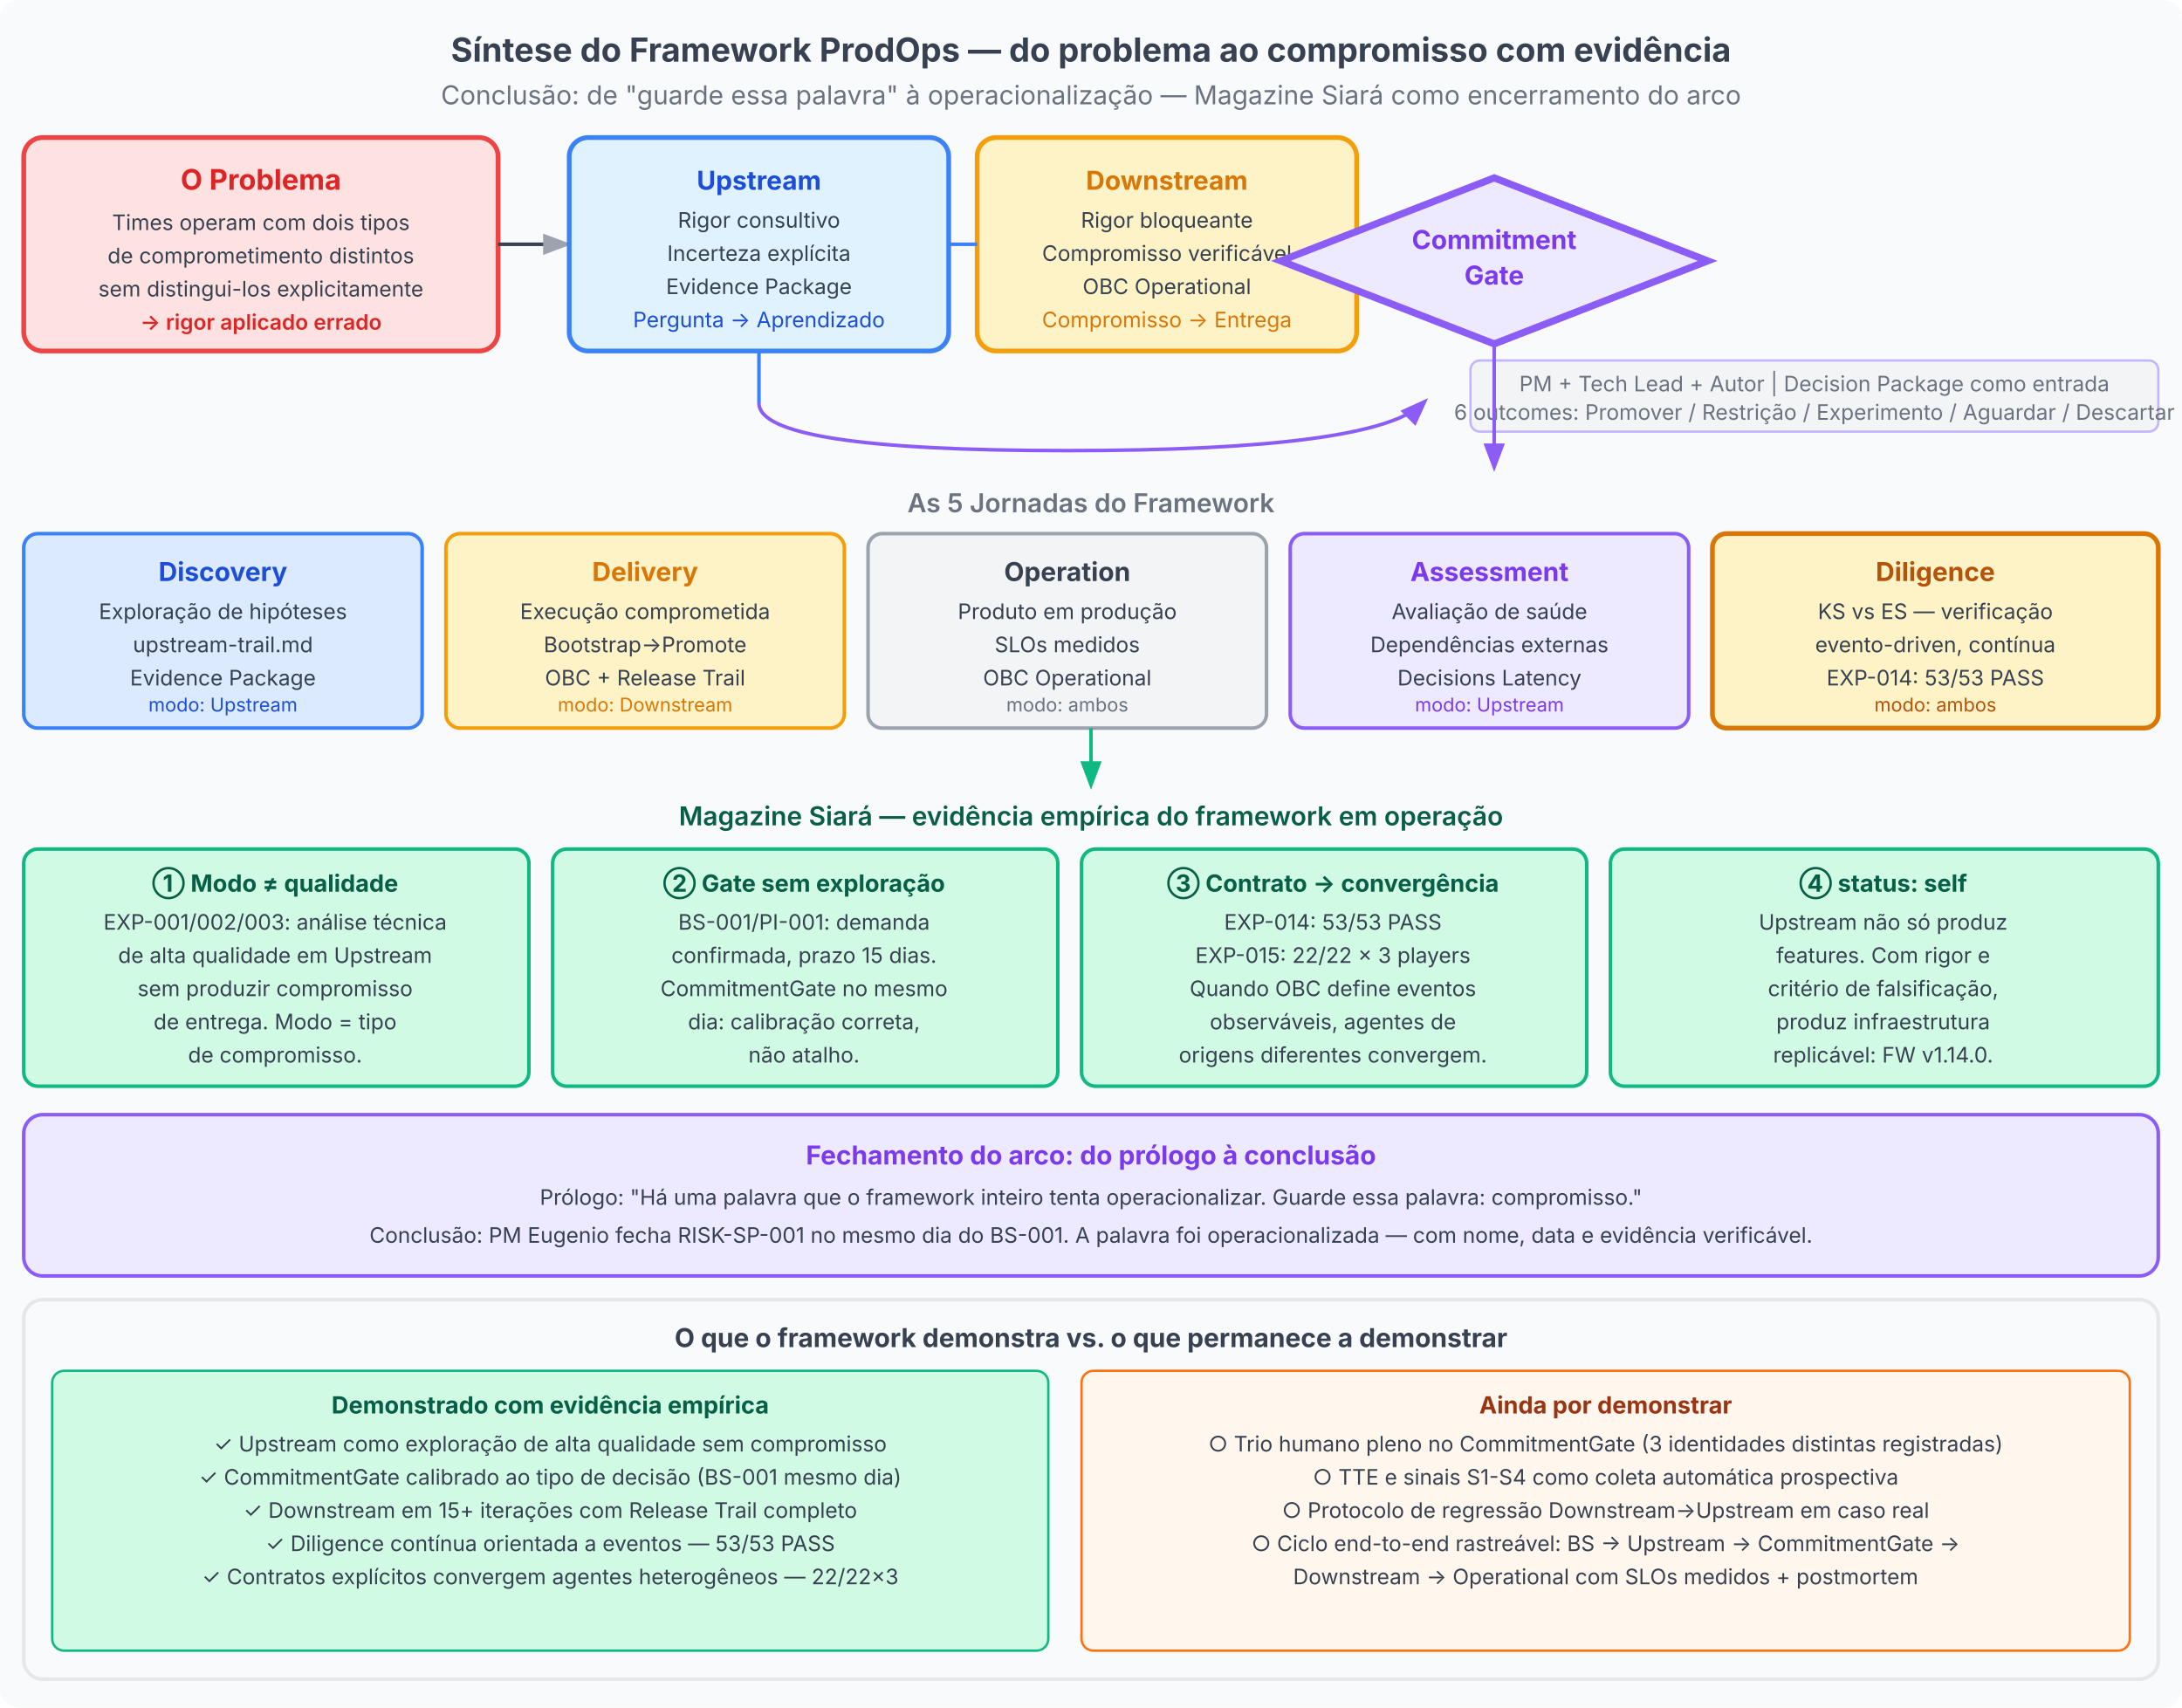
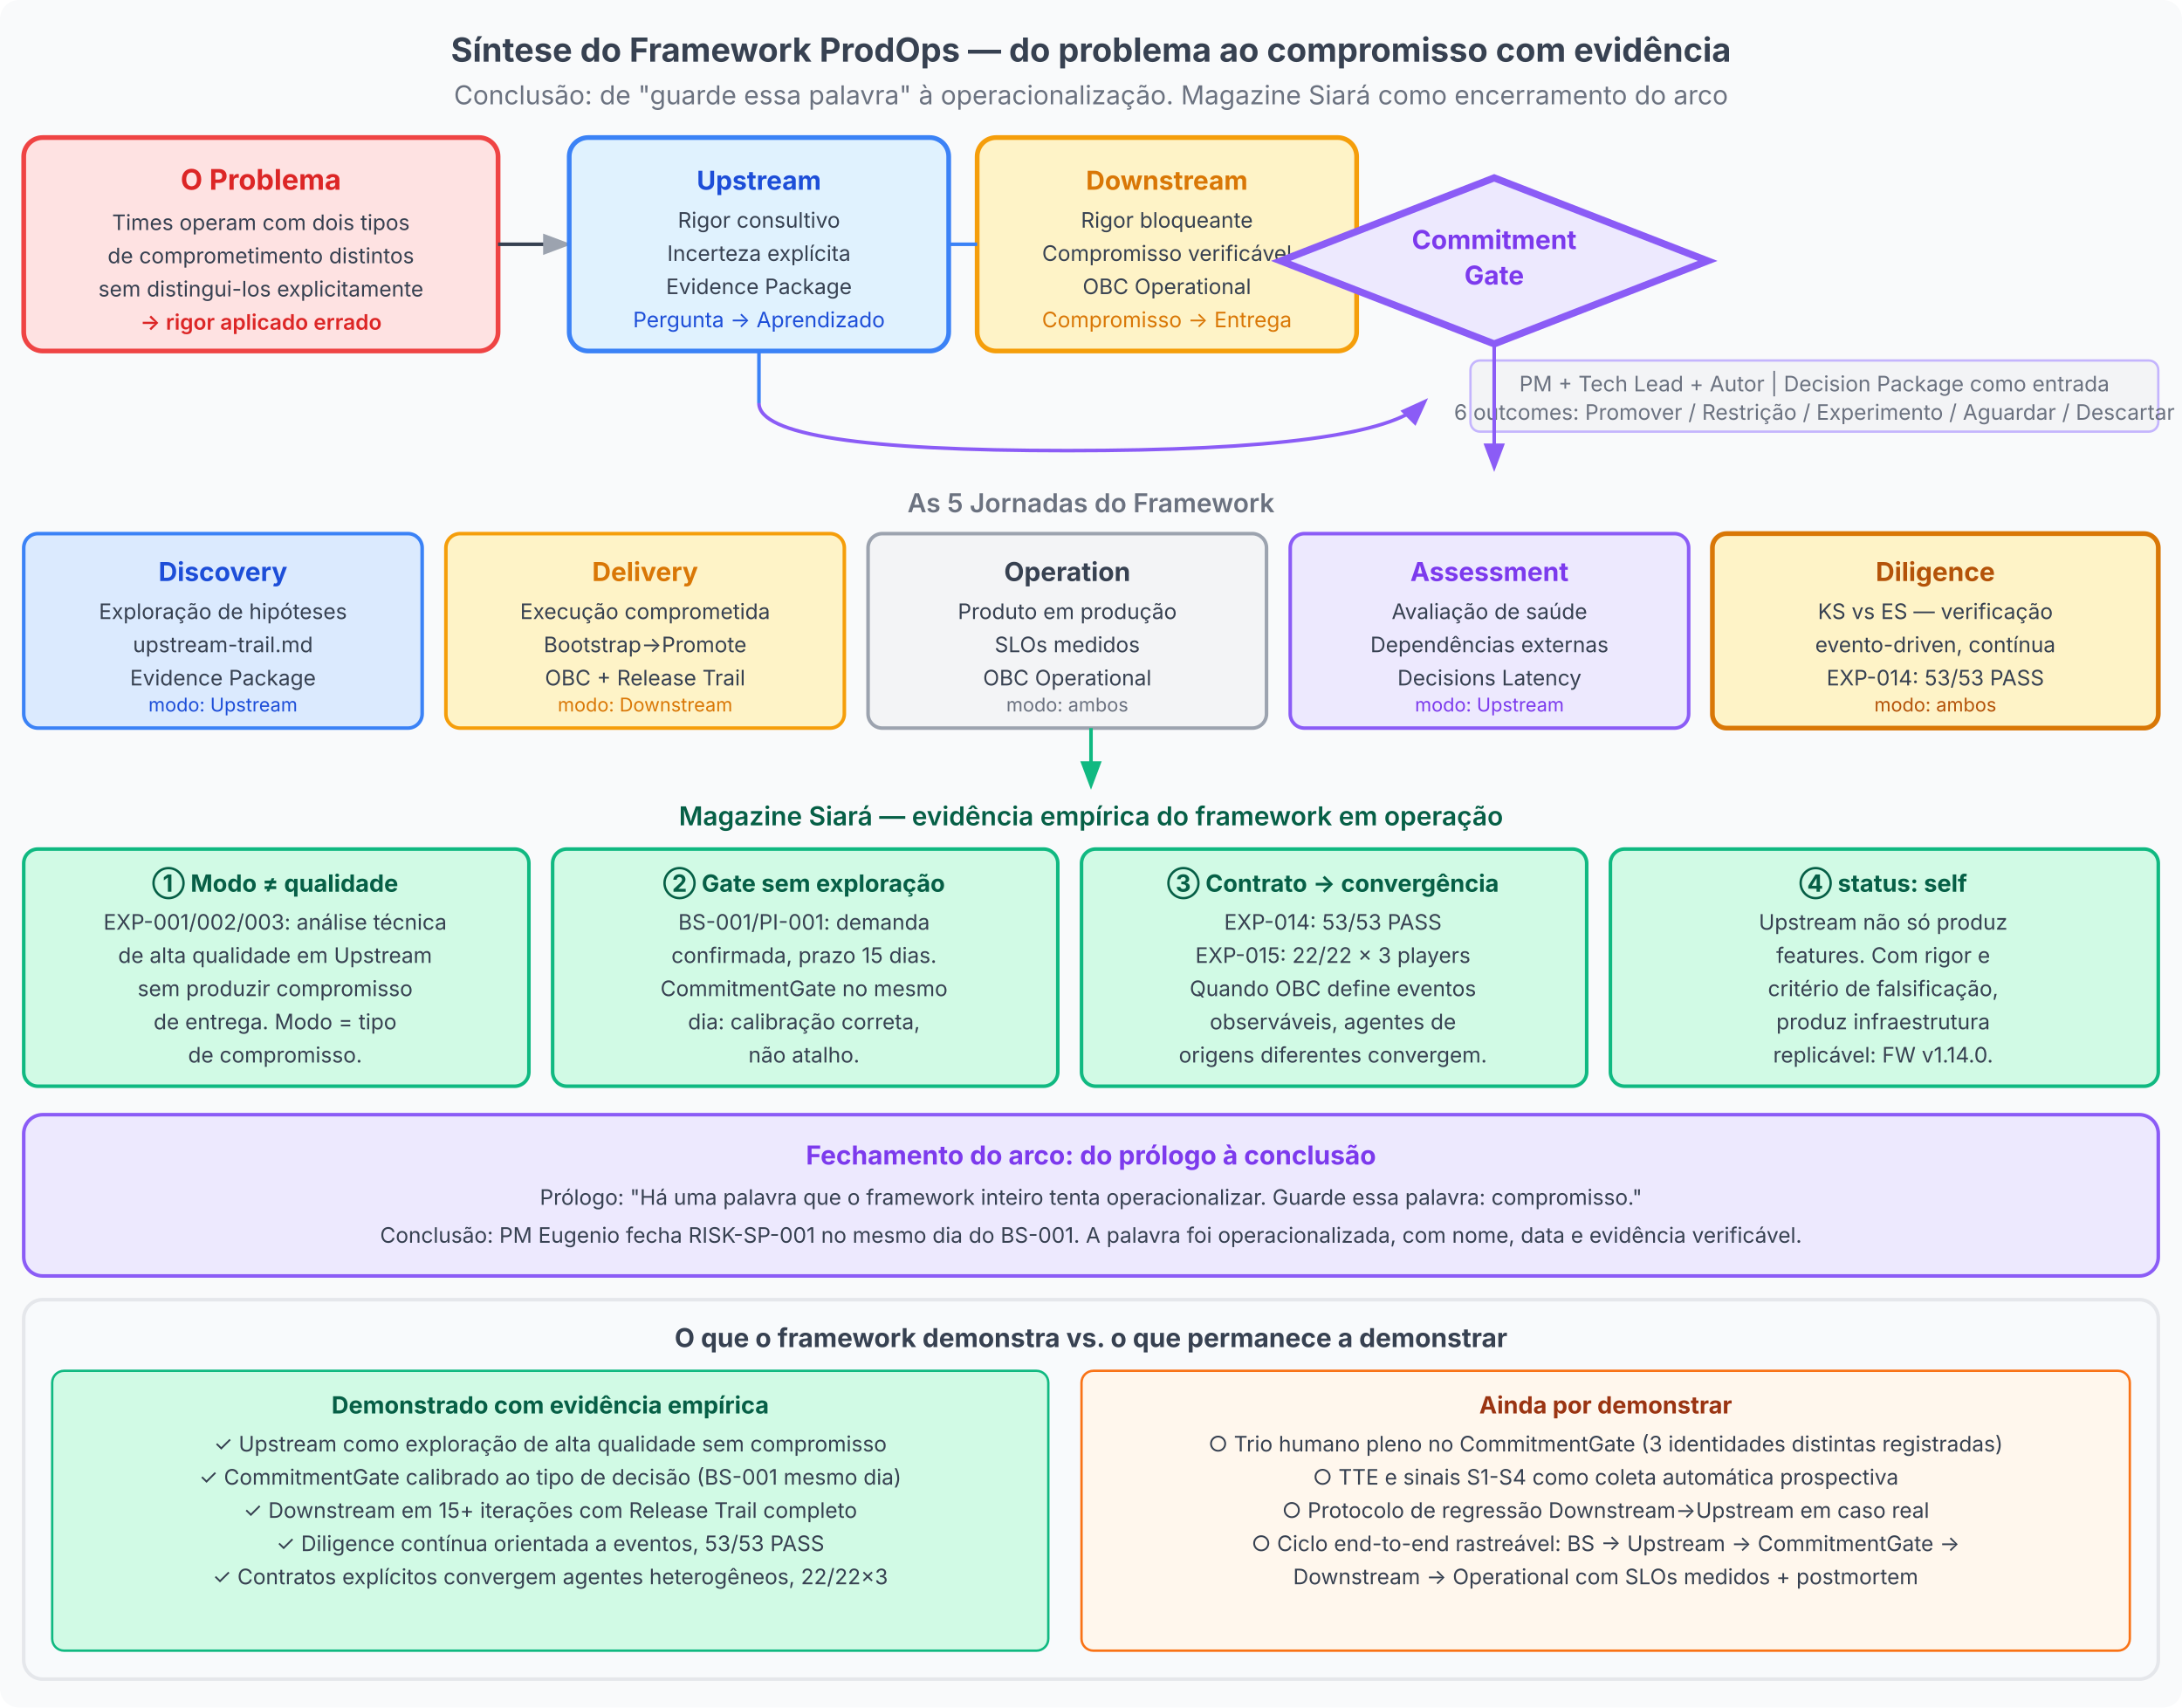
<svg xmlns="http://www.w3.org/2000/svg" viewBox="0 0 920 720" width="100%" font-family="system-ui, -apple-system, sans-serif">
  <rect width="920" height="720" fill="#F9FAFB" rx="8" />
  <text x="460" y="26" text-anchor="middle" font-size="14" fill="#374151" font-weight="700">Síntese do Framework ProdOps — do problema ao compromisso com evidência</text>
-   <text x="460" y="44" text-anchor="middle" font-size="11" fill="#6B7280">Conclusão: de "guarde essa palavra" à operacionalização — Magazine Siará como encerramento do arco</text>
+   <text x="460" y="44" text-anchor="middle" font-size="11" fill="#6B7280">Conclusão: de "guarde essa palavra" à operacionalização. Magazine Siará como encerramento do arco</text>
  <defs>
    <marker id="aGrC" markerWidth="8" markerHeight="8" refX="6" refY="3" orient="auto">
      <path d="M0,0 L0,6 L8,3 z" fill="#10B981" />
    </marker>
    <marker id="aBlC" markerWidth="8" markerHeight="8" refX="6" refY="3" orient="auto">
      <path d="M0,0 L0,6 L8,3 z" fill="#3B82F6" />
    </marker>
    <marker id="aOrC" markerWidth="8" markerHeight="8" refX="6" refY="3" orient="auto">
      <path d="M0,0 L0,6 L8,3 z" fill="#F59E0B" />
    </marker>
    <marker id="aGyC" markerWidth="8" markerHeight="8" refX="6" refY="3" orient="auto">
      <path d="M0,0 L0,6 L8,3 z" fill="#9CA3AF" />
    </marker>
    <marker id="aPuC" markerWidth="8" markerHeight="8" refX="6" refY="3" orient="auto">
      <path d="M0,0 L0,6 L8,3 z" fill="#8B5CF6" />
    </marker>
    <marker id="aRdC" markerWidth="8" markerHeight="8" refX="6" refY="3" orient="auto">
      <path d="M0,0 L0,6 L8,3 z" fill="#EF4444" />
    </marker>
  </defs>
  <rect x="10" y="58" width="200" height="90" fill="#FEE2E2" stroke="#EF4444" stroke-width="2" rx="8" />
  <text x="110" y="80" text-anchor="middle" font-size="12" fill="#DC2626" font-weight="700">O Problema</text>
  <text x="110" y="97" text-anchor="middle" font-size="9" fill="#374151">Times operam com dois tipos</text>
  <text x="110" y="111" text-anchor="middle" font-size="9" fill="#374151">de comprometimento distintos</text>
  <text x="110" y="125" text-anchor="middle" font-size="9" fill="#374151">sem distingui-los explicitamente</text>
  <text x="110" y="139" text-anchor="middle" font-size="9" fill="#DC2626" font-weight="600">→ rigor aplicado errado</text>
  <line x1="210" y1="103" x2="238" y2="103" stroke="#374151" stroke-width="1.5" marker-end="url(#aGyC)" />
  <rect x="240" y="58" width="160" height="90" fill="#E0F2FE" stroke="#3B82F6" stroke-width="2" rx="8" />
  <text x="320" y="80" text-anchor="middle" font-size="11" fill="#1D4ED8" font-weight="700">Upstream</text>
  <text x="320" y="96" text-anchor="middle" font-size="9" fill="#374151">Rigor consultivo</text>
  <text x="320" y="110" text-anchor="middle" font-size="9" fill="#374151">Incerteza explícita</text>
  <text x="320" y="124" text-anchor="middle" font-size="9" fill="#374151">Evidence Package</text>
  <text x="320" y="138" text-anchor="middle" font-size="9" fill="#1D4ED8">Pergunta → Aprendizado</text>
  <rect x="412" y="58" width="160" height="90" fill="#FEF3C7" stroke="#F59E0B" stroke-width="2" rx="8" />
  <text x="492" y="80" text-anchor="middle" font-size="11" fill="#D97706" font-weight="700">Downstream</text>
  <text x="492" y="96" text-anchor="middle" font-size="9" fill="#374151">Rigor bloqueante</text>
  <text x="492" y="110" text-anchor="middle" font-size="9" fill="#374151">Compromisso verificável</text>
  <text x="492" y="124" text-anchor="middle" font-size="9" fill="#374151">OBC Operational</text>
  <text x="492" y="138" text-anchor="middle" font-size="9" fill="#D97706">Compromisso → Entrega</text>
  <line x1="400" y1="103" x2="412" y2="103" stroke="#3B82F6" stroke-width="1.5" />
  <line x1="572" y1="103" x2="600" y2="103" stroke="#F59E0B" stroke-width="1.5" marker-end="url(#aPuC)" />
  <line x1="320" y1="148" x2="320" y2="170" stroke="#3B82F6" stroke-width="1.5" />
  <path d="M320,170 Q320,190 450,190 Q580,190 600,170" fill="none" stroke="#8B5CF6" stroke-width="1.5" marker-end="url(#aPuC)" />
  <polygon points="630,75 720,110 630,145 540,110" fill="#EDE9FE" stroke="#8B5CF6" stroke-width="3" />
  <text x="630" y="105" text-anchor="middle" font-size="11" fill="#7C3AED" font-weight="700">Commitment</text>
  <text x="630" y="120" text-anchor="middle" font-size="11" fill="#7C3AED" font-weight="700">Gate</text>
  <rect x="620" y="152" width="290" height="30" fill="#F3F4F6" stroke="#C4B5FD" stroke-width="1" rx="4" />
  <text x="765" y="165" text-anchor="middle" font-size="9" fill="#6B7280">PM + Tech Lead + Autor | Decision Package como entrada</text>
  <text x="765" y="177" text-anchor="middle" font-size="9" fill="#6B7280">6 outcomes: Promover / Restrição / Experimento / Aguardar / Descartar</text>
  <line x1="630" y1="145" x2="630" y2="196" stroke="#8B5CF6" stroke-width="1.5" marker-end="url(#aPuC)" />
  <text x="460" y="216" text-anchor="middle" font-size="11" fill="#6B7280" font-weight="600">As 5 Jornadas do Framework</text>
  <rect x="10" y="225" width="168" height="82" fill="#DBEAFE" stroke="#3B82F6" stroke-width="1.5" rx="6" />
  <text x="94" y="245" text-anchor="middle" font-size="11" fill="#1D4ED8" font-weight="700">Discovery</text>
  <text x="94" y="261" text-anchor="middle" font-size="9" fill="#374151">Exploração de hipóteses</text>
  <text x="94" y="275" text-anchor="middle" font-size="9" fill="#374151">upstream-trail.md</text>
  <text x="94" y="289" text-anchor="middle" font-size="9" fill="#374151">Evidence Package</text>
  <text x="94" y="300" text-anchor="middle" font-size="8" fill="#1D4ED8">modo: Upstream</text>
  <rect x="188" y="225" width="168" height="82" fill="#FEF3C7" stroke="#F59E0B" stroke-width="1.5" rx="6" />
  <text x="272" y="245" text-anchor="middle" font-size="11" fill="#D97706" font-weight="700">Delivery</text>
  <text x="272" y="261" text-anchor="middle" font-size="9" fill="#374151">Execução comprometida</text>
  <text x="272" y="275" text-anchor="middle" font-size="9" fill="#374151">Bootstrap→Promote</text>
  <text x="272" y="289" text-anchor="middle" font-size="9" fill="#374151">OBC + Release Trail</text>
  <text x="272" y="300" text-anchor="middle" font-size="8" fill="#D97706">modo: Downstream</text>
  <rect x="366" y="225" width="168" height="82" fill="#F3F4F6" stroke="#9CA3AF" stroke-width="1.5" rx="6" />
  <text x="450" y="245" text-anchor="middle" font-size="11" fill="#374151" font-weight="700">Operation</text>
  <text x="450" y="261" text-anchor="middle" font-size="9" fill="#374151">Produto em produção</text>
  <text x="450" y="275" text-anchor="middle" font-size="9" fill="#374151">SLOs medidos</text>
  <text x="450" y="289" text-anchor="middle" font-size="9" fill="#374151">OBC Operational</text>
  <text x="450" y="300" text-anchor="middle" font-size="8" fill="#6B7280">modo: ambos</text>
  <rect x="544" y="225" width="168" height="82" fill="#EDE9FE" stroke="#8B5CF6" stroke-width="1.5" rx="6" />
  <text x="628" y="245" text-anchor="middle" font-size="11" fill="#7C3AED" font-weight="700">Assessment</text>
  <text x="628" y="261" text-anchor="middle" font-size="9" fill="#374151">Avaliação de saúde</text>
  <text x="628" y="275" text-anchor="middle" font-size="9" fill="#374151">Dependências externas</text>
  <text x="628" y="289" text-anchor="middle" font-size="9" fill="#374151">Decisions Latency</text>
  <text x="628" y="300" text-anchor="middle" font-size="8" fill="#7C3AED">modo: Upstream</text>
  <rect x="722" y="225" width="188" height="82" fill="#FEF3C7" stroke="#D97706" stroke-width="2" rx="6" />
  <text x="816" y="245" text-anchor="middle" font-size="11" fill="#B45309" font-weight="700">Diligence</text>
  <text x="816" y="261" text-anchor="middle" font-size="9" fill="#374151">KS vs ES — verificação</text>
  <text x="816" y="275" text-anchor="middle" font-size="9" fill="#374151">evento-driven, contínua</text>
  <text x="816" y="289" text-anchor="middle" font-size="9" fill="#374151">EXP-014: 53/53 PASS</text>
  <text x="816" y="300" text-anchor="middle" font-size="8" fill="#B45309">modo: ambos</text>
  <line x1="460" y1="307" x2="460" y2="330" stroke="#10B981" stroke-width="1.5" marker-end="url(#aGrC)" />
  <text x="460" y="348" text-anchor="middle" font-size="11" fill="#065F46" font-weight="600">Magazine Siará — evidência empírica do framework em operação</text>
  <rect x="10" y="358" width="213" height="100" fill="#D1FAE5" stroke="#10B981" stroke-width="1.5" rx="6" />
  <text x="116" y="376" text-anchor="middle" font-size="10" fill="#065F46" font-weight="700">① Modo ≠ qualidade</text>
  <text x="116" y="392" text-anchor="middle" font-size="9" fill="#374151">EXP-001/002/003: análise técnica</text>
  <text x="116" y="406" text-anchor="middle" font-size="9" fill="#374151">de alta qualidade em Upstream</text>
  <text x="116" y="420" text-anchor="middle" font-size="9" fill="#374151">sem produzir compromisso</text>
  <text x="116" y="434" text-anchor="middle" font-size="9" fill="#374151">de entrega. Modo = tipo</text>
  <text x="116" y="448" text-anchor="middle" font-size="9" fill="#374151">de compromisso.</text>
  <rect x="233" y="358" width="213" height="100" fill="#D1FAE5" stroke="#10B981" stroke-width="1.5" rx="6" />
  <text x="339" y="376" text-anchor="middle" font-size="10" fill="#065F46" font-weight="700">② Gate sem exploração</text>
  <text x="339" y="392" text-anchor="middle" font-size="9" fill="#374151">BS-001/PI-001: demanda</text>
  <text x="339" y="406" text-anchor="middle" font-size="9" fill="#374151">confirmada, prazo 15 dias.</text>
  <text x="339" y="420" text-anchor="middle" font-size="9" fill="#374151">CommitmentGate no mesmo</text>
  <text x="339" y="434" text-anchor="middle" font-size="9" fill="#374151">dia: calibração correta,</text>
  <text x="339" y="448" text-anchor="middle" font-size="9" fill="#374151">não atalho.</text>
  <rect x="456" y="358" width="213" height="100" fill="#D1FAE5" stroke="#10B981" stroke-width="1.5" rx="6" />
  <text x="562" y="376" text-anchor="middle" font-size="10" fill="#065F46" font-weight="700">③ Contrato → convergência</text>
  <text x="562" y="392" text-anchor="middle" font-size="9" fill="#374151">EXP-014: 53/53 PASS</text>
  <text x="562" y="406" text-anchor="middle" font-size="9" fill="#374151">EXP-015: 22/22 × 3 players</text>
  <text x="562" y="420" text-anchor="middle" font-size="9" fill="#374151">Quando OBC define eventos</text>
  <text x="562" y="434" text-anchor="middle" font-size="9" fill="#374151">observáveis, agentes de</text>
  <text x="562" y="448" text-anchor="middle" font-size="9" fill="#374151">origens diferentes convergem.</text>
  <rect x="679" y="358" width="231" height="100" fill="#D1FAE5" stroke="#10B981" stroke-width="1.5" rx="6" />
  <text x="794" y="376" text-anchor="middle" font-size="10" fill="#065F46" font-weight="700">④ status: self</text>
  <text x="794" y="392" text-anchor="middle" font-size="9" fill="#374151">Upstream não só produz</text>
  <text x="794" y="406" text-anchor="middle" font-size="9" fill="#374151">features. Com rigor e</text>
  <text x="794" y="420" text-anchor="middle" font-size="9" fill="#374151">critério de falsificação,</text>
  <text x="794" y="434" text-anchor="middle" font-size="9" fill="#374151">produz infraestrutura</text>
  <text x="794" y="448" text-anchor="middle" font-size="9" fill="#374151">replicável: FW v1.14.0.</text>
  <rect x="10" y="470" width="900" height="68" fill="#EDE9FE" stroke="#8B5CF6" stroke-width="1.5" rx="8" />
  <text x="460" y="491" text-anchor="middle" font-size="11" fill="#7C3AED" font-weight="700">Fechamento do arco: do prólogo à conclusão</text>
  <text x="460" y="508" text-anchor="middle" font-size="9" fill="#374151">Prólogo: "Há uma palavra que o framework inteiro tenta operacionalizar. Guarde essa palavra: compromisso."</text>
-   <text x="460" y="524" text-anchor="middle" font-size="9" fill="#374151">Conclusão: PM Eugenio fecha RISK-SP-001 no mesmo dia do BS-001. A palavra foi operacionalizada — com nome, data e evidência verificável.</text>
+   <text x="460" y="524" text-anchor="middle" font-size="9" fill="#374151">Conclusão: PM Eugenio fecha RISK-SP-001 no mesmo dia do BS-001. A palavra foi operacionalizada, com nome, data e evidência verificável.</text>
  <rect x="10" y="548" width="900" height="160" fill="#F8FAFC" stroke="#E5E7EB" stroke-width="1.5" rx="8" />
  <text x="460" y="568" text-anchor="middle" font-size="11" fill="#374151" font-weight="700">O que o framework demonstra vs. o que permanece a demonstrar</text>
  <rect x="22" y="578" width="420" height="118" fill="#D1FAE5" stroke="#10B981" stroke-width="1" rx="5" />
  <text x="232" y="596" text-anchor="middle" font-size="10" fill="#065F46" font-weight="700">Demonstrado com evidência empírica</text>
  <text x="232" y="612" text-anchor="middle" font-size="9" fill="#374151">✓ Upstream como exploração de alta qualidade sem compromisso</text>
  <text x="232" y="626" text-anchor="middle" font-size="9" fill="#374151">✓ CommitmentGate calibrado ao tipo de decisão (BS-001 mesmo dia)</text>
  <text x="232" y="640" text-anchor="middle" font-size="9" fill="#374151">✓ Downstream em 15+ iterações com Release Trail completo</text>
-   <text x="232" y="654" text-anchor="middle" font-size="9" fill="#374151">✓ Diligence contínua orientada a eventos — 53/53 PASS</text>
-   <text x="232" y="668" text-anchor="middle" font-size="9" fill="#374151">✓ Contratos explícitos convergem agentes heterogêneos — 22/22×3</text>
+   <text x="232" y="654" text-anchor="middle" font-size="9" fill="#374151">✓ Diligence contínua orientada a eventos, 53/53 PASS</text>
+   <text x="232" y="668" text-anchor="middle" font-size="9" fill="#374151">✓ Contratos explícitos convergem agentes heterogêneos, 22/22×3</text>
  <rect x="456" y="578" width="442" height="118" fill="#FFF7ED" stroke="#F97316" stroke-width="1" rx="5" />
  <text x="677" y="596" text-anchor="middle" font-size="10" fill="#9A3412" font-weight="700">Ainda por demonstrar</text>
  <text x="677" y="612" text-anchor="middle" font-size="9" fill="#374151">○ Trio humano pleno no CommitmentGate (3 identidades distintas registradas)</text>
  <text x="677" y="626" text-anchor="middle" font-size="9" fill="#374151">○ TTE e sinais S1-S4 como coleta automática prospectiva</text>
  <text x="677" y="640" text-anchor="middle" font-size="9" fill="#374151">○ Protocolo de regressão Downstream→Upstream em caso real</text>
  <text x="677" y="654" text-anchor="middle" font-size="9" fill="#374151">○ Ciclo end-to-end rastreável: BS → Upstream → CommitmentGate →</text>
  <text x="677" y="668" text-anchor="middle" font-size="9" fill="#374151">   Downstream → Operational com SLOs medidos + postmortem</text>
</svg>
